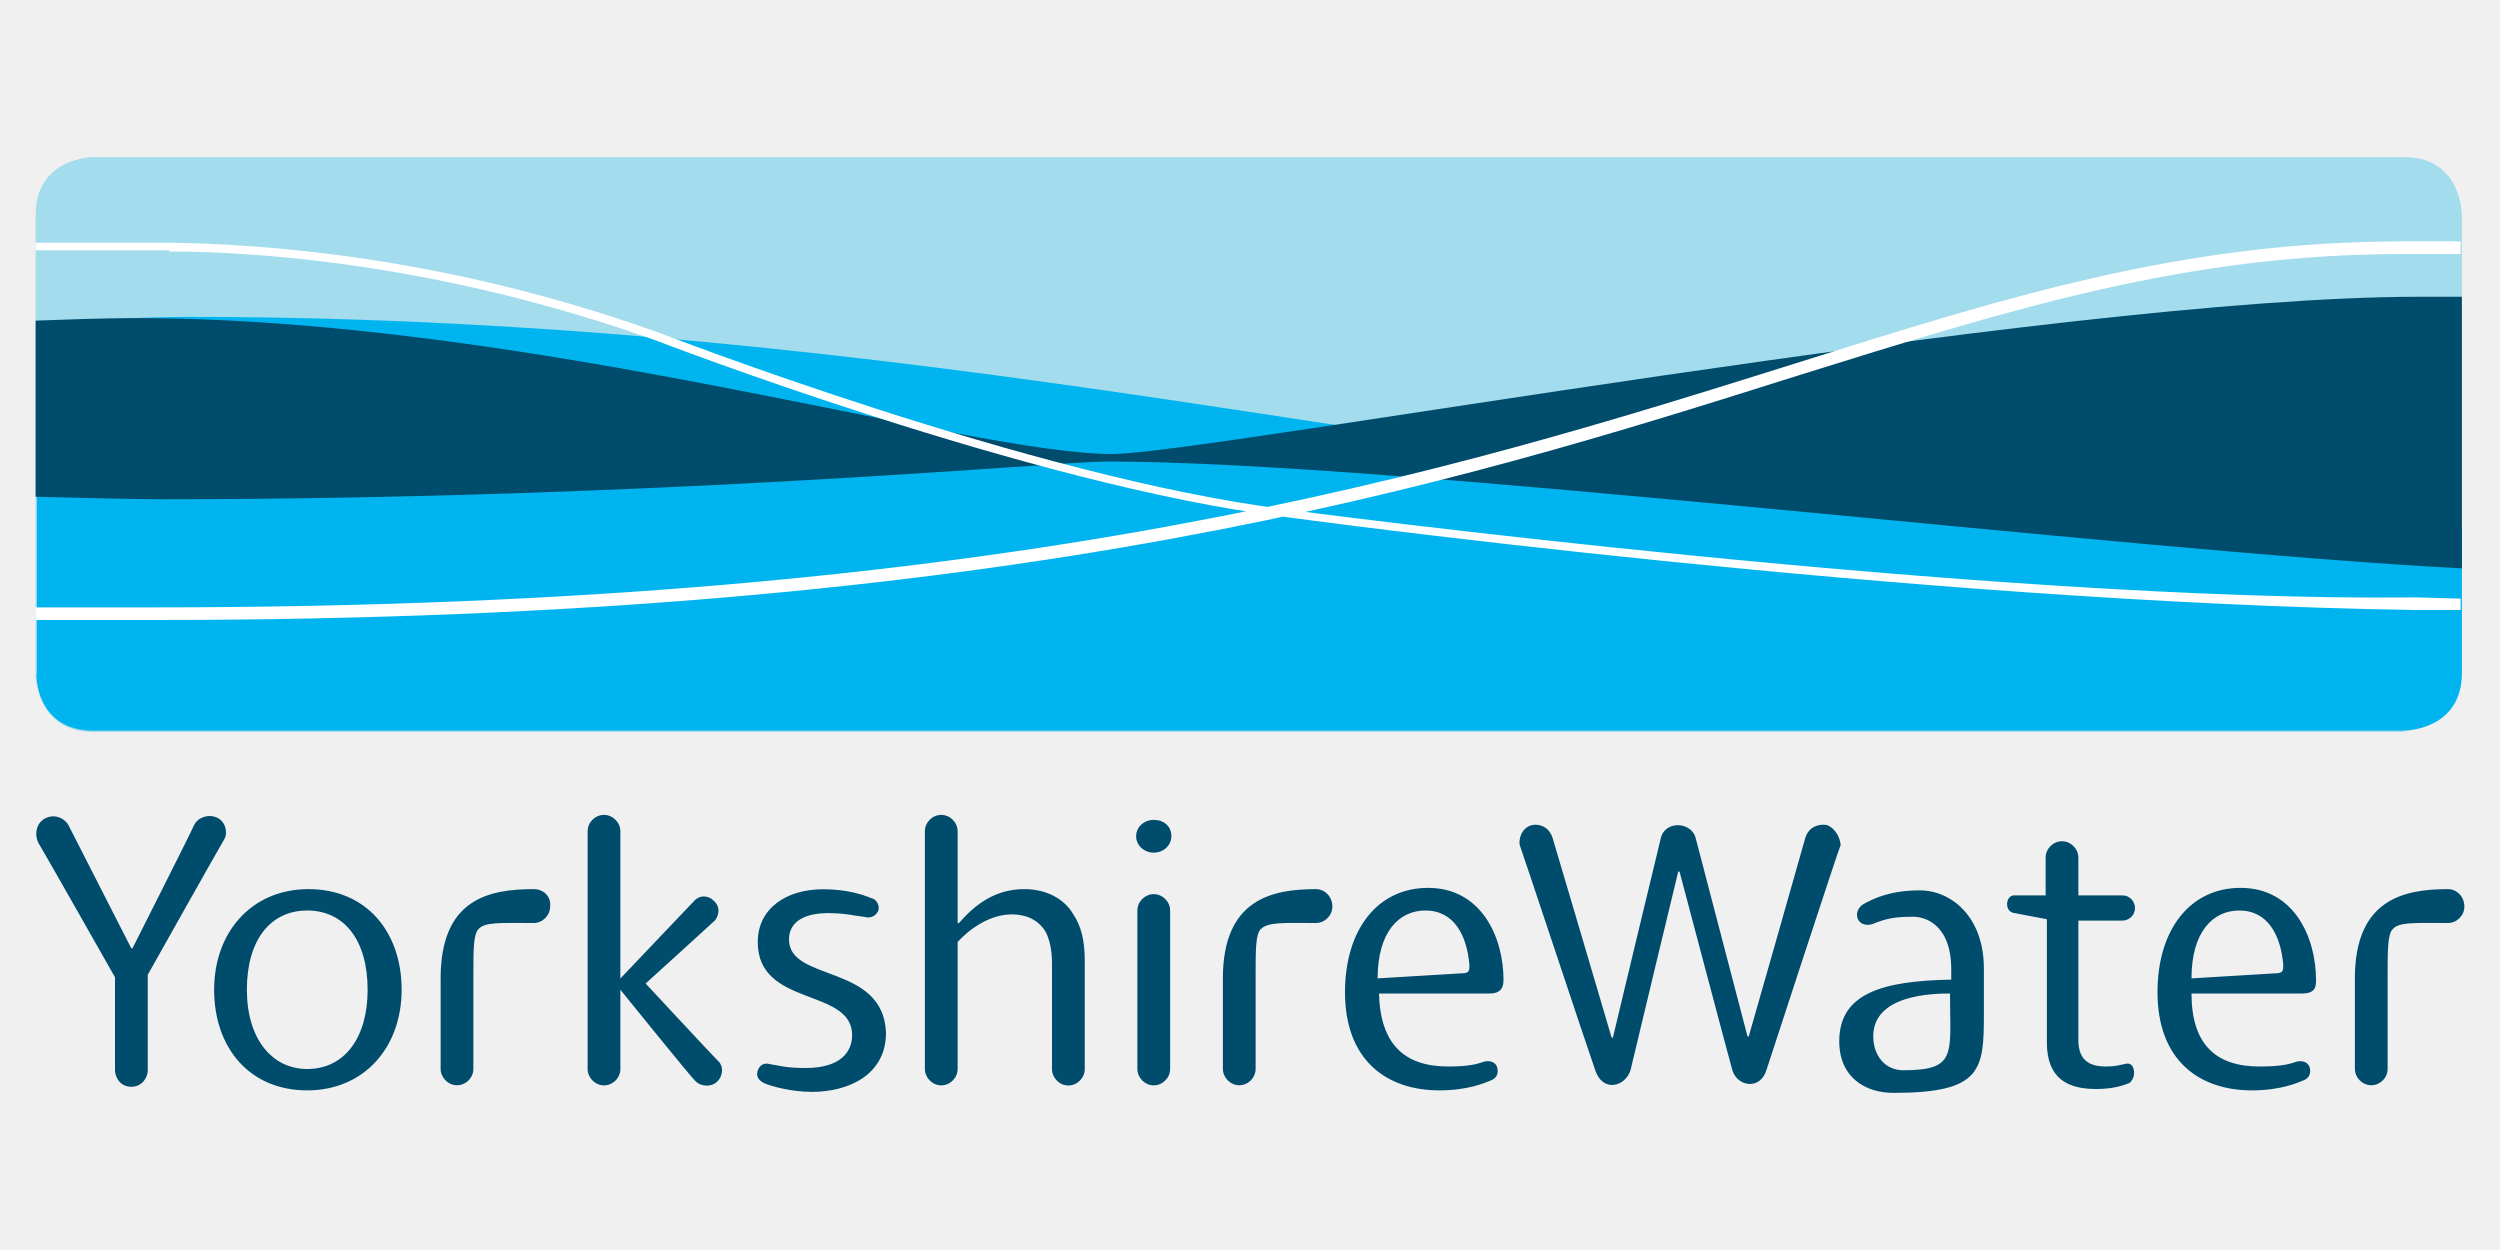
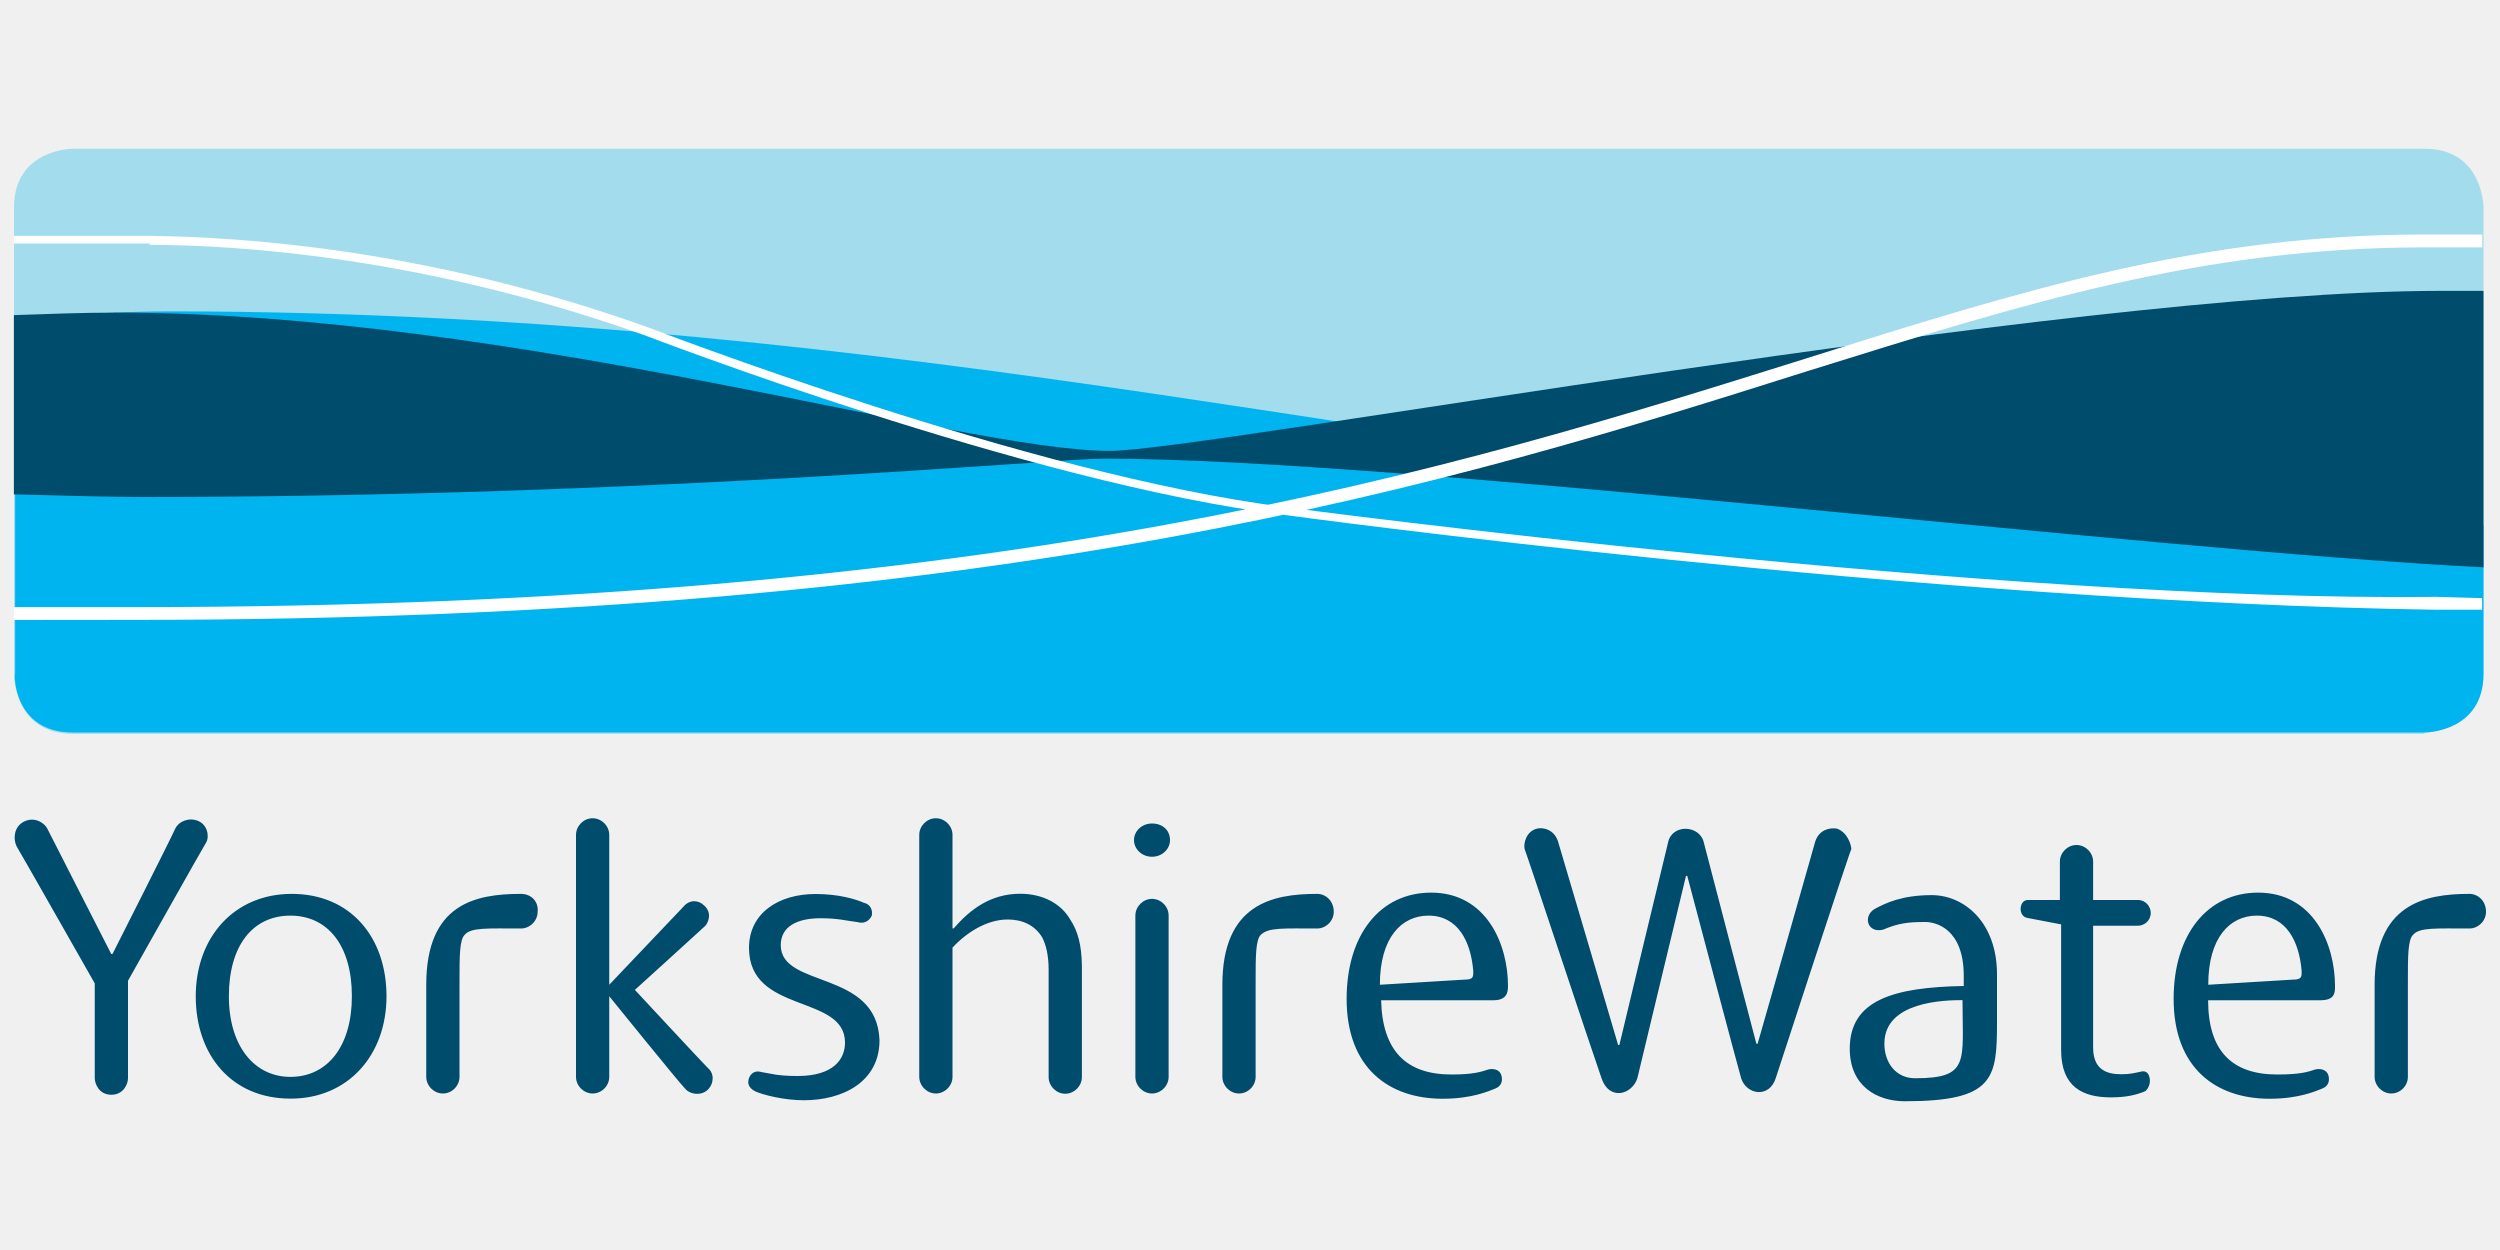
- <svg xmlns="http://www.w3.org/2000/svg" viewBox="0 0 200 100" class="portfolio-client">
-   <path fill="#004C6C" d="M92.3,68.21c0.8,0,1.41-0.6,1.41-1.31c0-0.8-0.6-1.31-1.41-1.31s-1.41,0.6-1.41,1.31S91.5,68.21,92.3,68.21 M92.3,68.21c0.8,0,1.41-0.6,1.41-1.31c0-0.8-0.6-1.31-1.41-1.31s-1.41,0.6-1.41,1.31S91.5,68.21,92.3,68.21 M32.13,79.18c0-4.63-2.82-8.05-7.45-8.05c-4.53,0-7.55,3.42-7.55,8.05s2.82,8.05,7.45,8.05 C29.11,87.23,32.13,83.81,32.13,79.18 M29.41,79.18c0,3.92-1.91,6.34-4.83,6.34c-2.82,0-4.83-2.41-4.83-6.34 c0-4.02,1.91-6.34,4.83-6.34C27.5,72.84,29.41,75.16,29.41,79.18 M92.3,71.53c-0.7,0-1.31,0.6-1.31,1.31v12.68c0,0.7,0.6,1.31,1.31,1.31c0.7,0,1.31-0.6,1.31-1.31V72.84 C93.61,72.14,93.01,71.53,92.3,71.53 M85.86,73.14c-0.7-1.21-2.11-2.01-3.92-2.01c-2.31,0-3.92,1.21-5.23,2.72h-0.1V66.5 c0-0.7-0.6-1.31-1.31-1.31s-1.31,0.6-1.31,1.31v19.02c0,0.7,0.6,1.31,1.31,1.31c0.7,0,1.31-0.6,1.31-1.31V75.36 c1.11-1.21,2.72-2.21,4.33-2.21c1.11,0,2.11,0.4,2.72,1.41c0.3,0.6,0.5,1.41,0.5,2.52v8.45c0,0.7,0.6,1.31,1.31,1.31 c0.7,0,1.31-0.6,1.31-1.31v-8.75C86.77,75.16,86.47,74.05,85.86,73.14 M63.12,75.16c0-1.41,1.21-2.11,3.12-2.11c1.41,0,2.01,0.2,2.92,0.3c0.7,0.2,1.01-0.3,1.11-0.5 c0.1-0.4-0.1-0.91-0.6-1.01c-0.7-0.3-2.01-0.7-3.82-0.7c-2.92,0-5.23,1.51-5.23,4.23c0,5.23,7.55,3.62,7.55,7.45 c0,1.31-0.91,2.62-3.72,2.62c-1.61,0-2.11-0.2-2.82-0.3c-0.6-0.2-0.91,0.2-1.01,0.5c-0.1,0.3-0.1,0.7,0.5,1.01 c0.7,0.3,2.31,0.7,3.82,0.7c3.02,0,5.94-1.41,5.94-4.73C70.67,77.07,63.12,78.58,63.12,75.16 M42.7,71.13c-3.62,0-7.45,0.8-7.45,7.14v7.24c0,0.7,0.6,1.31,1.31,1.31s1.31-0.6,1.31-1.31v-7.55 c0-1.91,0-3.22,0.4-3.62c0.5-0.6,1.81-0.5,4.43-0.5c0.7,0,1.31-0.6,1.31-1.31C44.1,71.73,43.5,71.13,42.7,71.13 M105.28,71.13c-3.52,0-7.45,0.8-7.45,7.14v7.24c0,0.7,0.6,1.31,1.31,1.31s1.31-0.6,1.31-1.31v-7.55 c0-1.91,0-3.22,0.4-3.62c0.6-0.6,1.81-0.5,4.43-0.5c0.7,0,1.31-0.6,1.31-1.31C106.59,71.73,105.99,71.13,105.28,71.13 M195.84,71.13c-3.52,0-7.45,0.8-7.45,7.14v7.24c0,0.7,0.6,1.31,1.31,1.31s1.31-0.6,1.31-1.31v-7.55 c0-1.91,0-3.22,0.4-3.62c0.5-0.6,1.81-0.5,4.43-0.5c0.7,0,1.31-0.6,1.31-1.31C197.15,71.73,196.55,71.13,195.84,71.13 M17.34,65.4c-0.7-0.3-1.51,0-1.81,0.6c-0.2,0.5-4.93,9.86-4.93,9.86h-0.1c0,0-4.83-9.46-5.03-9.86 s-1.01-1.01-1.91-0.5c-0.7,0.4-0.8,1.31-0.5,1.91c0.2,0.3,6.14,10.77,6.14,10.77v7.45c0,0.4,0.3,1.31,1.31,1.31 c0.91,0,1.31-0.8,1.31-1.31v-7.65c0,0,5.94-10.57,6.14-10.87C18.24,66.6,18.04,65.7,17.34,65.4 M57.39,84.82c-0.5-0.5-5.74-6.14-5.74-6.14l0,0c0,0,5.33-4.83,5.53-5.03c0.2-0.2,0.6-1.01-0.1-1.61 c-0.4-0.4-1.11-0.5-1.61,0.1c-0.2,0.2-5.84,6.14-5.84,6.14l0,0V66.5c0-0.7-0.6-1.31-1.31-1.31s-1.31,0.6-1.31,1.31v19.02 c0,0.7,0.6,1.31,1.31,1.31s1.31-0.6,1.31-1.31v-6.34l0,0c0,0,5.53,6.84,5.94,7.24c0.4,0.5,1.31,0.6,1.81,0.1 C57.89,86.02,57.89,85.22,57.39,84.82 M116.85,77.87l-6.64,0.4c0-3.72,1.71-5.43,3.82-5.43c2.31,0,3.32,2.01,3.52,4.33 C117.56,77.67,117.56,77.87,116.85,77.87 M120.28,78.38c0-3.32-1.71-7.35-6.04-7.35c-4.02,0-6.64,3.32-6.64,8.35 c0,5.43,3.32,7.85,7.55,7.85c2.31,0,3.62-0.6,4.13-0.8c0.5-0.2,0.6-0.6,0.5-1.01s-0.5-0.6-1.01-0.5c-0.6,0.2-1.21,0.4-2.92,0.4 c-3.52,0-5.43-1.81-5.53-5.84h8.85C120.17,79.48,120.28,78.88,120.28,78.38 M181.96,77.87l-6.64,0.4c0-3.72,1.71-5.43,3.82-5.43c2.31,0,3.32,2.01,3.52,4.33 C182.66,77.67,182.66,77.87,181.96,77.87 M185.28,78.38c0-3.32-1.71-7.35-6.04-7.35c-4.02,0-6.64,3.32-6.64,8.35 c0,5.43,3.32,7.85,7.55,7.85c2.31,0,3.62-0.6,4.13-0.8c0.5-0.2,0.6-0.6,0.5-1.01c-0.1-0.4-0.5-0.6-1.01-0.5 c-0.6,0.2-1.21,0.4-3.02,0.4c-3.52,0-5.43-1.81-5.43-5.84h8.85C185.28,79.48,185.28,78.88,185.28,78.38 M156,79.48c-1.41,0-6.14,0.1-6.14,3.42c0,1.51,0.91,2.72,2.41,2.72C156.6,85.62,156,84.31,156,79.48  M149.05,72.34c0.91-0.5,2.21-1.11,4.53-1.11c2.52,0,5.13,2.11,5.13,6.24v3.72c0,4.43-0.2,6.24-7.24,6.24 c-2.21,0-4.33-1.21-4.33-4.13c0-3.82,3.42-4.83,8.96-4.93v-0.8c0-3.72-2.21-4.23-3.02-4.23c-1.41,0-2.11,0.1-3.32,0.6 C148.55,74.25,148.15,72.94,149.05,72.34 M170.69,85.52c-0.1-0.4-0.4-0.5-0.7-0.4c-0.5,0.1-0.8,0.2-1.51,0.2c-1.21,0-2.21-0.4-2.21-2.11v-9.56h3.52 c0.5,0,1.01-0.4,1.01-1.01c0-0.5-0.4-1.01-1.01-1.01h-3.52v-3.02c0-0.7-0.6-1.31-1.31-1.31s-1.31,0.6-1.31,1.31v3.02h-2.52 c-0.7,0-0.8,1.31,0,1.41c0.5,0.1,2.62,0.5,2.62,0.5v9.86c0,2.92,1.71,3.72,3.92,3.72c1.21,0,2.01-0.2,2.72-0.5 C170.69,86.32,170.79,85.92,170.69,85.52 M146.14,66c-0.6-0.1-1.41,0.1-1.71,1.01c-0.3,1.11-4.53,15.9-4.53,15.9h-0.1c0,0-3.82-14.59-4.13-15.8 c-0.3-1.41-2.52-1.51-2.82,0c-0.4,1.61-3.82,15.9-3.82,15.9h-0.1c0,0-4.63-15.7-4.73-16c-0.3-0.91-1.11-1.11-1.61-1.01 c-0.91,0.2-1.11,1.21-1.01,1.61c0.3,0.8,5.13,15.4,6.04,18.01c0.6,1.81,2.41,1.31,2.82,0c0.3-1.31,3.82-15.9,3.82-15.9h0.1 c0,0,4.13,15.6,4.23,15.9c0.4,1.31,2.21,1.61,2.72,0c0.1-0.3,5.84-17.91,5.94-18.01C147.24,67.21,146.94,66.3,146.14,66 M32.13,79.18c0-4.63-2.82-8.05-7.45-8.05c-4.53,0-7.55,3.42-7.55,8.05s2.82,8.05,7.45,8.05 C29.11,87.23,32.13,83.81,32.13,79.18 M29.41,79.18c0,3.92-1.91,6.34-4.83,6.34c-2.82,0-4.83-2.41-4.83-6.34 c0-4.02,1.91-6.34,4.83-6.34C27.5,72.84,29.41,75.16,29.41,79.18 M92.3,71.53c-0.7,0-1.31,0.6-1.31,1.31v12.68c0,0.7,0.6,1.31,1.31,1.31c0.7,0,1.31-0.6,1.31-1.31V72.84 C93.61,72.14,93.01,71.53,92.3,71.53 M85.86,73.14c-0.7-1.21-2.11-2.01-3.92-2.01c-2.31,0-3.92,1.21-5.23,2.72h-0.1V66.5 c0-0.7-0.6-1.31-1.31-1.31s-1.31,0.6-1.31,1.31v19.02c0,0.7,0.6,1.31,1.31,1.31c0.7,0,1.31-0.6,1.31-1.31V75.36 c1.11-1.21,2.72-2.21,4.33-2.21c1.11,0,2.11,0.4,2.72,1.41c0.3,0.6,0.5,1.41,0.5,2.52v8.45c0,0.7,0.6,1.31,1.31,1.31 c0.7,0,1.31-0.6,1.31-1.31v-8.75C86.77,75.16,86.47,74.05,85.86,73.14 M63.12,75.16c0-1.41,1.21-2.11,3.12-2.11c1.41,0,2.01,0.2,2.92,0.3c0.7,0.2,1.01-0.3,1.11-0.5 c0.1-0.4-0.1-0.91-0.6-1.01c-0.7-0.3-2.01-0.7-3.82-0.7c-2.92,0-5.23,1.51-5.23,4.23c0,5.23,7.55,3.62,7.55,7.45 c0,1.31-0.91,2.62-3.72,2.62c-1.61,0-2.11-0.2-2.82-0.3c-0.6-0.2-0.91,0.2-1.01,0.5c-0.1,0.3-0.1,0.7,0.5,1.01 c0.7,0.3,2.31,0.7,3.82,0.7c3.02,0,5.94-1.41,5.94-4.73C70.67,77.07,63.12,78.58,63.12,75.16 M42.7,71.13c-3.62,0-7.45,0.8-7.45,7.14v7.24c0,0.7,0.6,1.31,1.31,1.31s1.31-0.6,1.31-1.31v-7.55 c0-1.91,0-3.22,0.4-3.62c0.5-0.6,1.81-0.5,4.43-0.5c0.7,0,1.31-0.6,1.31-1.31C44.1,71.73,43.5,71.13,42.7,71.13 M105.28,71.13c-3.52,0-7.45,0.8-7.45,7.14v7.24c0,0.7,0.6,1.31,1.31,1.31s1.31-0.6,1.31-1.31v-7.55 c0-1.91,0-3.22,0.4-3.62c0.6-0.6,1.81-0.5,4.43-0.5c0.7,0,1.31-0.6,1.31-1.31C106.59,71.73,105.99,71.13,105.28,71.13 M195.84,71.13c-3.52,0-7.45,0.8-7.45,7.14v7.24c0,0.7,0.6,1.31,1.31,1.31s1.31-0.6,1.31-1.31v-7.55 c0-1.91,0-3.22,0.4-3.62c0.5-0.6,1.81-0.5,4.43-0.5c0.7,0,1.31-0.6,1.31-1.31C197.15,71.73,196.55,71.13,195.84,71.13 M17.34,65.4c-0.7-0.3-1.51,0-1.81,0.6c-0.2,0.5-4.93,9.86-4.93,9.86h-0.1c0,0-4.83-9.46-5.03-9.86 s-1.01-1.01-1.91-0.5c-0.7,0.4-0.8,1.31-0.5,1.91c0.2,0.3,6.14,10.77,6.14,10.77v7.45c0,0.4,0.3,1.31,1.31,1.31 c0.91,0,1.31-0.8,1.31-1.31v-7.65c0,0,5.94-10.57,6.14-10.87C18.24,66.6,18.04,65.7,17.34,65.4 M57.39,84.82c-0.5-0.5-5.74-6.14-5.74-6.14l0,0c0,0,5.33-4.83,5.53-5.03c0.2-0.2,0.6-1.01-0.1-1.61 c-0.4-0.4-1.11-0.5-1.61,0.1c-0.2,0.2-5.84,6.14-5.84,6.14l0,0V66.5c0-0.7-0.6-1.31-1.31-1.31s-1.31,0.6-1.31,1.31v19.02 c0,0.7,0.6,1.31,1.31,1.31s1.31-0.6,1.31-1.31v-6.34l0,0c0,0,5.53,6.84,5.94,7.24c0.4,0.5,1.31,0.6,1.81,0.1 C57.89,86.02,57.89,85.22,57.39,84.82 M116.85,77.87l-6.64,0.4c0-3.72,1.71-5.43,3.82-5.43c2.31,0,3.32,2.01,3.52,4.33 C117.56,77.67,117.56,77.87,116.85,77.87 M120.28,78.38c0-3.32-1.71-7.35-6.04-7.35c-4.02,0-6.64,3.32-6.64,8.35 c0,5.43,3.32,7.85,7.55,7.85c2.31,0,3.62-0.6,4.13-0.8c0.5-0.2,0.6-0.6,0.5-1.01s-0.5-0.6-1.01-0.5c-0.6,0.2-1.21,0.4-2.92,0.4 c-3.52,0-5.43-1.81-5.53-5.84h8.85C120.17,79.48,120.28,78.88,120.28,78.38 M181.96,77.87l-6.64,0.4c0-3.72,1.71-5.43,3.82-5.43c2.31,0,3.32,2.01,3.52,4.33 C182.66,77.67,182.66,77.87,181.96,77.87 M185.28,78.38c0-3.32-1.71-7.35-6.04-7.35c-4.02,0-6.64,3.32-6.64,8.35 c0,5.43,3.32,7.85,7.55,7.85c2.31,0,3.62-0.6,4.13-0.8c0.5-0.2,0.6-0.6,0.5-1.01c-0.1-0.4-0.5-0.6-1.01-0.5 c-0.6,0.2-1.21,0.4-3.02,0.4c-3.52,0-5.43-1.81-5.43-5.84h8.85C185.28,79.48,185.28,78.88,185.28,78.38 M156,79.48c-1.41,0-6.14,0.1-6.14,3.42c0,1.51,0.91,2.72,2.41,2.72C156.6,85.62,156,84.31,156,79.48  M149.05,72.34c0.91-0.5,2.21-1.11,4.53-1.11c2.52,0,5.13,2.11,5.13,6.24v3.72c0,4.43-0.2,6.24-7.24,6.24 c-2.21,0-4.33-1.21-4.33-4.13c0-3.82,3.42-4.83,8.96-4.93v-0.8c0-3.72-2.21-4.23-3.02-4.23c-1.41,0-2.11,0.1-3.32,0.6 C148.55,74.25,148.15,72.94,149.05,72.34 M170.69,85.52c-0.1-0.4-0.4-0.5-0.7-0.4c-0.5,0.1-0.8,0.2-1.51,0.2c-1.21,0-2.21-0.4-2.21-2.11v-9.56h3.52 c0.5,0,1.01-0.4,1.01-1.01c0-0.5-0.4-1.01-1.01-1.01h-3.52v-3.02c0-0.7-0.6-1.31-1.31-1.31s-1.31,0.6-1.31,1.31v3.02h-2.52 c-0.7,0-0.8,1.31,0,1.41c0.5,0.1,2.62,0.5,2.62,0.5v9.86c0,2.92,1.71,3.72,3.92,3.72c1.21,0,2.01-0.2,2.72-0.5 C170.69,86.32,170.79,85.92,170.69,85.52 M146.14,66c-0.6-0.1-1.41,0.1-1.71,1.01c-0.3,1.11-4.53,15.9-4.53,15.9h-0.1c0,0-3.82-14.59-4.13-15.8 c-0.3-1.41-2.52-1.51-2.82,0c-0.4,1.61-3.82,15.9-3.82,15.9h-0.1c0,0-4.63-15.7-4.73-16c-0.3-0.91-1.11-1.11-1.61-1.01 c-0.91,0.2-1.11,1.21-1.01,1.61c0.3,0.8,5.13,15.4,6.04,18.01c0.6,1.81,2.41,1.31,2.82,0c0.3-1.31,3.82-15.9,3.82-15.9h0.1 c0,0,4.13,15.6,4.23,15.9c0.4,1.31,2.21,1.61,2.72,0c0.1-0.3,5.84-17.91,5.94-18.01C147.24,67.21,146.94,66.3,146.14,66" />
-   <path fill="#A2DCED" d="M192.32,58.45c0,0,4.63,0,4.63-4.63V17.2c0,0,0-4.63-4.63-4.63H7.48c0,0-4.63,0-4.63,4.63v36.73 c0,0,0,4.63,4.63,4.63h184.84V58.45z" />
-   <path fill="#00B5EF" d="M7.48,58.45h184.84c0,0,4.63,0,4.63-4.63V42.15c-11.87-1.41-35.22-3.82-50.91-3.82 c-26.87,0-72.15-12.98-130.91-12.98c-3.22,0-7.35,0.2-12.18,0.6v27.87C2.85,53.92,2.85,58.45,7.48,58.45" />
-   <path fill="#004C6C" d="M12.91,39.94c39.85,0,71.74-3.02,75.57-3.02c23.34,0,81.2,7.14,108.47,8.55V23.74c-1.11,0-2.21,0-3.42,0 c-29.18,0-97.1,12.58-104.55,12.58c-11.67,0-46.69-10.87-78.18-10.87c-2.52,0-5.13,0.1-7.95,0.2v14.09 C6.87,39.84,10.8,39.94,12.91,39.94" />
-   <path fill="#FFF" d="M12.31,49.6c69.23,0,103.74-10.77,131.41-19.52c17.41-5.43,31.19-9.76,48.6-9.76h4.53v-1.01h-4.53 c-17.61,0-31.49,4.33-49,9.86c-27.57,8.65-61.98,19.42-131.01,19.42c-0.1,0-4.63,0-9.46,0v1.01C7.48,49.6,11.91,49.6,12.31,49.6 M13.52,20.12c7.14,0,21.73,1.01,38.74,7.04c0.3,0.1,30.19,11.67,50.51,14.19c0.7,0.1,50.21,6.84,90.46,7.45 h3.62v-0.91l-3.62-0.1c-34.11,0.4-89.65-6.94-90.36-7.04c-20.22-2.52-50.01-14.09-50.31-14.19c-17.21-6.14-31.8-7.04-38.94-7.14 H2.85v0.6h10.67V20.12z" />
+ <svg xmlns="http://www.w3.org/2000/svg" version="1.1" id="Layer_1" class="portfolio-client" x="0px" y="0px" viewBox="0 0 200 100" enable-background="new 0 0 200 100" xml:space="preserve">
+   <path fill="#004C6C" d="M92.16,68.54c0.81,0,1.44-0.61,1.44-1.33c0-0.81-0.61-1.33-1.44-1.33c-0.82,0-1.44,0.61-1.44,1.33  S91.35,68.54,92.16,68.54 M92.16,68.54c0.81,0,1.44-0.61,1.44-1.33c0-0.81-0.61-1.33-1.44-1.33c-0.82,0-1.44,0.61-1.44,1.33  S91.35,68.54,92.16,68.54 M30.92,79.7c0-4.71-2.87-8.19-7.58-8.19c-4.61,0-7.68,3.48-7.68,8.19c0,4.71,2.87,8.19,7.58,8.19  C27.84,87.9,30.92,84.41,30.92,79.7 M28.15,79.7c0,3.99-1.94,6.45-4.92,6.45c-2.87,0-4.92-2.45-4.92-6.45  c0-4.09,1.94-6.45,4.92-6.45C26.2,73.25,28.15,75.61,28.15,79.7 M92.16,71.91c-0.71,0-1.33,0.61-1.33,1.33v12.91  c0,0.71,0.61,1.33,1.33,1.33c0.71,0,1.33-0.61,1.33-1.33V73.25C93.5,72.54,92.89,71.91,92.16,71.91 M85.61,73.55  c-0.71-1.23-2.15-2.05-3.99-2.05c-2.35,0-3.99,1.23-5.32,2.77h-0.1v-7.48c0-0.71-0.61-1.33-1.33-1.33s-1.33,0.61-1.33,1.33v19.36  c0,0.71,0.61,1.33,1.33,1.33c0.71,0,1.33-0.61,1.33-1.33V75.81c1.13-1.23,2.77-2.25,4.41-2.25c1.13,0,2.15,0.41,2.77,1.44  c0.31,0.61,0.51,1.44,0.51,2.57v8.6c0,0.71,0.61,1.33,1.33,1.33c0.71,0,1.33-0.61,1.33-1.33v-8.91  C86.53,75.61,86.23,74.48,85.61,73.55 M62.46,75.61c0-1.44,1.23-2.15,3.18-2.15c1.44,0,2.05,0.2,2.97,0.31  c0.71,0.2,1.03-0.31,1.13-0.51c0.1-0.41-0.1-0.93-0.61-1.03c-0.71-0.31-2.05-0.71-3.89-0.71c-2.97,0-5.32,1.54-5.32,4.31  c0,5.32,7.68,3.68,7.68,7.58c0,1.33-0.93,2.67-3.79,2.67c-1.64,0-2.15-0.2-2.87-0.31c-0.61-0.2-0.93,0.2-1.03,0.51  c-0.1,0.31-0.1,0.71,0.51,1.03c0.71,0.31,2.35,0.71,3.89,0.71c3.07,0,6.05-1.44,6.05-4.81C70.15,77.55,62.46,79.09,62.46,75.61   M41.68,71.51c-3.68,0-7.58,0.81-7.58,7.27v7.37c0,0.71,0.61,1.33,1.33,1.33c0.72,0,1.33-0.61,1.33-1.33v-7.68  c0-1.94,0-3.28,0.41-3.68c0.51-0.61,1.84-0.51,4.51-0.51c0.71,0,1.33-0.61,1.33-1.33C43.1,72.12,42.49,71.51,41.68,71.51   M105.37,71.51c-3.58,0-7.58,0.81-7.58,7.27v7.37c0,0.71,0.61,1.33,1.33,1.33s1.33-0.61,1.33-1.33v-7.68c0-1.94,0-3.28,0.41-3.68  c0.61-0.61,1.84-0.51,4.51-0.51c0.71,0,1.33-0.61,1.33-1.33C106.71,72.12,106.1,71.51,105.37,71.51 M197.55,71.51  c-3.58,0-7.58,0.81-7.58,7.27v7.37c0,0.71,0.61,1.33,1.33,1.33s1.33-0.61,1.33-1.33v-7.68c0-1.94,0-3.28,0.41-3.68  c0.51-0.61,1.84-0.51,4.51-0.51c0.71,0,1.33-0.61,1.33-1.33C198.89,72.12,198.28,71.51,197.55,71.51 M15.86,65.68  c-0.71-0.31-1.54,0-1.84,0.61C13.82,66.79,9,76.32,9,76.32H8.9c0,0-4.92-9.63-5.12-10.04s-1.03-1.03-1.94-0.51  c-0.71,0.41-0.81,1.33-0.51,1.94c0.2,0.31,6.25,10.96,6.25,10.96v7.58c0,0.41,0.31,1.33,1.33,1.33c0.93,0,1.33-0.81,1.33-1.33v-7.79  c0,0,6.05-10.76,6.25-11.06C16.78,66.9,16.58,65.98,15.86,65.68 M56.63,85.44c-0.51-0.51-5.84-6.25-5.84-6.25l0,0  c0,0,5.43-4.92,5.63-5.12c0.2-0.2,0.61-1.03-0.1-1.64c-0.41-0.41-1.13-0.51-1.64,0.1c-0.2,0.2-5.94,6.25-5.94,6.25l0,0V66.79  c0-0.71-0.61-1.33-1.33-1.33c-0.72,0-1.33,0.61-1.33,1.33v19.36c0,0.71,0.61,1.33,1.33,1.33c0.72,0,1.33-0.61,1.33-1.33V79.7l0,0  c0,0,5.63,6.96,6.05,7.37c0.41,0.51,1.33,0.61,1.84,0.1C57.14,86.66,57.14,85.85,56.63,85.44 M117.15,78.37l-6.76,0.41  c0-3.79,1.74-5.53,3.89-5.53c2.35,0,3.38,2.05,3.58,4.41C117.87,78.16,117.87,78.37,117.15,78.37 M120.64,78.89  c0-3.38-1.74-7.48-6.15-7.48c-4.09,0-6.76,3.38-6.76,8.5c0,5.53,3.38,7.99,7.68,7.99c2.35,0,3.68-0.61,4.2-0.81  c0.51-0.2,0.61-0.61,0.51-1.03c-0.1-0.42-0.51-0.61-1.03-0.51c-0.61,0.2-1.23,0.41-2.97,0.41c-3.58,0-5.53-1.84-5.63-5.94h9.01  C120.53,80.01,120.64,79.4,120.64,78.89 M183.42,78.37l-6.76,0.41c0-3.79,1.74-5.53,3.89-5.53c2.35,0,3.38,2.05,3.58,4.41  C184.14,78.16,184.14,78.37,183.42,78.37 M186.8,78.89c0-3.38-1.74-7.48-6.15-7.48c-4.09,0-6.76,3.38-6.76,8.5  c0,5.53,3.38,7.99,7.68,7.99c2.35,0,3.68-0.61,4.2-0.81c0.51-0.2,0.61-0.61,0.51-1.03c-0.1-0.41-0.51-0.61-1.03-0.51  c-0.61,0.2-1.23,0.41-3.07,0.41c-3.58,0-5.53-1.84-5.53-5.94h9.01C186.8,80.01,186.8,79.4,186.8,78.89 M157,80.01  c-1.44,0-6.25,0.1-6.25,3.48c0,1.54,0.93,2.77,2.45,2.77C157.61,86.26,157,84.92,157,80.01 M149.93,72.74  c0.93-0.51,2.25-1.13,4.61-1.13c2.57,0,5.22,2.15,5.22,6.35v3.79c0,4.51-0.2,6.35-7.37,6.35c-2.25,0-4.41-1.23-4.41-4.2  c0-3.89,3.48-4.92,9.12-5.02v-0.81c0-3.79-2.25-4.31-3.07-4.31c-1.44,0-2.15,0.1-3.38,0.61C149.42,74.68,149.01,73.35,149.93,72.74   M171.95,86.15c-0.1-0.41-0.41-0.51-0.71-0.41c-0.51,0.1-0.81,0.2-1.54,0.2c-1.23,0-2.25-0.41-2.25-2.15v-9.73h3.58  c0.51,0,1.03-0.41,1.03-1.03c0-0.51-0.41-1.03-1.03-1.03h-3.58v-3.07c0-0.71-0.61-1.33-1.33-1.33c-0.72,0-1.33,0.61-1.33,1.33v3.07  h-2.57c-0.71,0-0.81,1.33,0,1.44c0.51,0.1,2.67,0.51,2.67,0.51V84c0,2.97,1.74,3.79,3.99,3.79c1.23,0,2.05-0.2,2.77-0.51  C171.95,86.97,172.06,86.56,171.95,86.15 M146.96,66.29c-0.61-0.1-1.44,0.1-1.74,1.03c-0.31,1.13-4.61,16.18-4.61,16.18h-0.1  c0,0-3.89-14.85-4.2-16.08c-0.31-1.44-2.57-1.54-2.87,0c-0.41,1.64-3.89,16.18-3.89,16.18h-0.1c0,0-4.71-15.98-4.81-16.29  c-0.31-0.93-1.13-1.13-1.64-1.03c-0.93,0.2-1.13,1.23-1.03,1.64c0.31,0.81,5.22,15.68,6.15,18.33c0.61,1.84,2.45,1.33,2.87,0  c0.31-1.33,3.89-16.18,3.89-16.18h0.1c0,0,4.2,15.88,4.31,16.18c0.41,1.33,2.25,1.64,2.77,0c0.1-0.31,5.94-18.23,6.05-18.33  C148.08,67.52,147.78,66.59,146.96,66.29 M30.92,79.7c0-4.71-2.87-8.19-7.58-8.19c-4.61,0-7.68,3.48-7.68,8.19  c0,4.71,2.87,8.19,7.58,8.19C27.84,87.9,30.92,84.41,30.92,79.7 M28.15,79.7c0,3.99-1.94,6.45-4.92,6.45  c-2.87,0-4.92-2.45-4.92-6.45c0-4.09,1.94-6.45,4.92-6.45C26.2,73.25,28.15,75.61,28.15,79.7 M92.16,71.91  c-0.71,0-1.33,0.61-1.33,1.33v12.91c0,0.71,0.61,1.33,1.33,1.33c0.71,0,1.33-0.61,1.33-1.33V73.25  C93.5,72.54,92.89,71.91,92.16,71.91 M85.61,73.55c-0.71-1.23-2.15-2.05-3.99-2.05c-2.35,0-3.99,1.23-5.32,2.77h-0.1v-7.48  c0-0.71-0.61-1.33-1.33-1.33s-1.33,0.61-1.33,1.33v19.36c0,0.71,0.61,1.33,1.33,1.33c0.71,0,1.33-0.61,1.33-1.33V75.81  c1.13-1.23,2.77-2.25,4.41-2.25c1.13,0,2.15,0.41,2.77,1.44c0.31,0.61,0.51,1.44,0.51,2.57v8.6c0,0.71,0.61,1.33,1.33,1.33  c0.71,0,1.33-0.61,1.33-1.33v-8.91C86.53,75.61,86.23,74.48,85.61,73.55 M62.46,75.61c0-1.44,1.23-2.15,3.18-2.15  c1.44,0,2.05,0.2,2.97,0.31c0.71,0.2,1.03-0.31,1.13-0.51c0.1-0.41-0.1-0.93-0.61-1.03c-0.71-0.31-2.05-0.71-3.89-0.71  c-2.97,0-5.32,1.54-5.32,4.31c0,5.32,7.68,3.68,7.68,7.58c0,1.33-0.93,2.67-3.79,2.67c-1.64,0-2.15-0.2-2.87-0.31  c-0.61-0.2-0.93,0.2-1.03,0.51c-0.1,0.31-0.1,0.71,0.51,1.03c0.71,0.31,2.35,0.71,3.89,0.71c3.07,0,6.05-1.44,6.05-4.81  C70.15,77.55,62.46,79.09,62.46,75.61 M41.68,71.51c-3.68,0-7.58,0.81-7.58,7.27v7.37c0,0.71,0.61,1.33,1.33,1.33  c0.72,0,1.33-0.61,1.33-1.33v-7.68c0-1.94,0-3.28,0.41-3.68c0.51-0.61,1.84-0.51,4.51-0.51c0.71,0,1.33-0.61,1.33-1.33  C43.1,72.12,42.49,71.51,41.68,71.51 M105.37,71.51c-3.58,0-7.58,0.81-7.58,7.27v7.37c0,0.71,0.61,1.33,1.33,1.33  s1.33-0.61,1.33-1.33v-7.68c0-1.94,0-3.28,0.41-3.68c0.61-0.61,1.84-0.51,4.51-0.51c0.71,0,1.33-0.61,1.33-1.33  C106.71,72.12,106.1,71.51,105.37,71.51 M197.55,71.51c-3.58,0-7.58,0.81-7.58,7.27v7.37c0,0.71,0.61,1.33,1.33,1.33  s1.33-0.61,1.33-1.33v-7.68c0-1.94,0-3.28,0.41-3.68c0.51-0.61,1.84-0.51,4.51-0.51c0.71,0,1.33-0.61,1.33-1.33  C198.89,72.12,198.28,71.51,197.55,71.51 M15.86,65.68c-0.71-0.31-1.54,0-1.84,0.61C13.82,66.79,9,76.32,9,76.32H8.9  c0,0-4.92-9.63-5.12-10.04s-1.03-1.03-1.94-0.51c-0.71,0.41-0.81,1.33-0.51,1.94c0.2,0.31,6.25,10.96,6.25,10.96v7.58  c0,0.41,0.31,1.33,1.33,1.33c0.93,0,1.33-0.81,1.33-1.33v-7.79c0,0,6.05-10.76,6.25-11.06C16.78,66.9,16.58,65.98,15.86,65.68   M56.63,85.44c-0.51-0.51-5.84-6.25-5.84-6.25l0,0c0,0,5.43-4.92,5.63-5.12c0.2-0.2,0.61-1.03-0.1-1.64  c-0.41-0.41-1.13-0.51-1.64,0.1c-0.2,0.2-5.94,6.25-5.94,6.25l0,0V66.79c0-0.71-0.61-1.33-1.33-1.33c-0.72,0-1.33,0.61-1.33,1.33  v19.36c0,0.71,0.61,1.33,1.33,1.33c0.72,0,1.33-0.61,1.33-1.33V79.7l0,0c0,0,5.63,6.96,6.05,7.37c0.41,0.51,1.33,0.61,1.84,0.1  C57.14,86.66,57.14,85.85,56.63,85.44 M117.15,78.37l-6.76,0.41c0-3.79,1.74-5.53,3.89-5.53c2.35,0,3.38,2.05,3.58,4.41  C117.87,78.16,117.87,78.37,117.15,78.37 M120.64,78.89c0-3.38-1.74-7.48-6.15-7.48c-4.09,0-6.76,3.38-6.76,8.5  c0,5.53,3.38,7.99,7.68,7.99c2.35,0,3.68-0.61,4.2-0.81c0.51-0.2,0.61-0.61,0.51-1.03c-0.1-0.42-0.51-0.61-1.03-0.51  c-0.61,0.2-1.23,0.41-2.97,0.41c-3.58,0-5.53-1.84-5.63-5.94h9.01C120.53,80.01,120.64,79.4,120.64,78.89 M183.42,78.37l-6.76,0.41  c0-3.79,1.74-5.53,3.89-5.53c2.35,0,3.38,2.05,3.58,4.41C184.14,78.16,184.14,78.37,183.42,78.37 M186.8,78.89  c0-3.38-1.74-7.48-6.15-7.48c-4.09,0-6.76,3.38-6.76,8.5c0,5.53,3.38,7.99,7.68,7.99c2.35,0,3.68-0.61,4.2-0.81  c0.51-0.2,0.61-0.61,0.51-1.03c-0.1-0.41-0.51-0.61-1.03-0.51c-0.61,0.2-1.23,0.41-3.07,0.41c-3.58,0-5.53-1.84-5.53-5.94h9.01  C186.8,80.01,186.8,79.4,186.8,78.89 M157,80.01c-1.44,0-6.25,0.1-6.25,3.48c0,1.54,0.93,2.77,2.45,2.77  C157.61,86.26,157,84.92,157,80.01 M149.93,72.74c0.93-0.51,2.25-1.13,4.61-1.13c2.57,0,5.22,2.15,5.22,6.35v3.79  c0,4.51-0.2,6.35-7.37,6.35c-2.25,0-4.41-1.23-4.41-4.2c0-3.89,3.48-4.92,9.12-5.02v-0.81c0-3.79-2.25-4.31-3.07-4.31  c-1.44,0-2.15,0.1-3.38,0.61C149.42,74.68,149.01,73.35,149.93,72.74 M171.95,86.15c-0.1-0.41-0.41-0.51-0.71-0.41  c-0.51,0.1-0.81,0.2-1.54,0.2c-1.23,0-2.25-0.41-2.25-2.15v-9.73h3.58c0.51,0,1.03-0.41,1.03-1.03c0-0.51-0.41-1.03-1.03-1.03h-3.58  v-3.07c0-0.71-0.61-1.33-1.33-1.33c-0.72,0-1.33,0.61-1.33,1.33v3.07h-2.57c-0.71,0-0.81,1.33,0,1.44c0.51,0.1,2.67,0.51,2.67,0.51  V84c0,2.97,1.74,3.79,3.99,3.79c1.23,0,2.05-0.2,2.77-0.51C171.95,86.97,172.06,86.56,171.95,86.15 M146.96,66.29  c-0.61-0.1-1.44,0.1-1.74,1.03c-0.31,1.13-4.61,16.18-4.61,16.18h-0.1c0,0-3.89-14.85-4.2-16.08c-0.31-1.44-2.57-1.54-2.87,0  c-0.41,1.64-3.89,16.18-3.89,16.18h-0.1c0,0-4.71-15.98-4.81-16.29c-0.31-0.93-1.13-1.13-1.64-1.03c-0.93,0.2-1.13,1.23-1.03,1.64  c0.31,0.81,5.22,15.68,6.15,18.33c0.61,1.84,2.45,1.33,2.87,0c0.31-1.33,3.89-16.18,3.89-16.18h0.1c0,0,4.2,15.88,4.31,16.18  c0.41,1.33,2.25,1.64,2.77,0c0.1-0.31,5.94-18.23,6.05-18.33C148.08,67.52,147.78,66.59,146.96,66.29" />
+   <path fill="#A2DCED" d="M193.97,58.6c0,0,4.71,0,4.71-4.71V16.61c0,0,0-4.71-4.71-4.71H5.83c0,0-4.71,0-4.71,4.71V54  c0,0,0,4.71,4.71,4.71h188.14C193.97,58.71,193.97,58.6,193.97,58.6z" />
+   <path fill="#00B5EF" d="M5.83,58.6h188.14c0,0,4.71,0,4.71-4.71V42.01c-12.08-1.44-35.85-3.89-51.82-3.89  c-27.35,0-73.44-13.21-133.25-13.21c-3.28,0-7.48,0.2-12.4,0.61v28.37C1.11,53.99,1.11,58.6,5.83,58.6" />
+   <path fill="#004C6C" d="M11.35,39.76c40.56,0,73.02-3.07,76.92-3.07c23.76,0,82.65,7.27,110.41,8.7V23.27c-1.13,0-2.25,0-3.48,0  c-29.7,0-98.84,12.8-106.42,12.8c-11.88,0-47.52-11.06-79.58-11.06c-2.57,0-5.22,0.1-8.09,0.2v14.34  C5.21,39.66,9.21,39.76,11.35,39.76" />
+   <path fill="#FFFFFF" d="M10.74,49.59c70.47,0,105.59-10.96,133.76-19.87c17.72-5.53,31.75-9.93,49.47-9.93h4.61v-1.03h-4.61  c-17.92,0-32.05,4.41-49.88,10.04c-28.06,8.8-63.09,19.77-133.35,19.77c-0.1,0-4.71,0-9.63,0v1.03  C5.83,49.59,10.34,49.59,10.74,49.59 M11.97,19.59c7.27,0,22.12,1.03,39.43,7.17c0.31,0.1,30.73,11.88,51.41,14.44  c0.71,0.1,51.11,6.96,92.08,7.58h3.68v-0.93l-3.68-0.1c-34.72,0.41-91.25-7.06-91.97-7.17c-20.58-2.57-50.9-14.34-51.21-14.44  c-17.52-6.25-32.37-7.17-39.64-7.27H1.11v0.61h10.86V19.59z" />
</svg>
